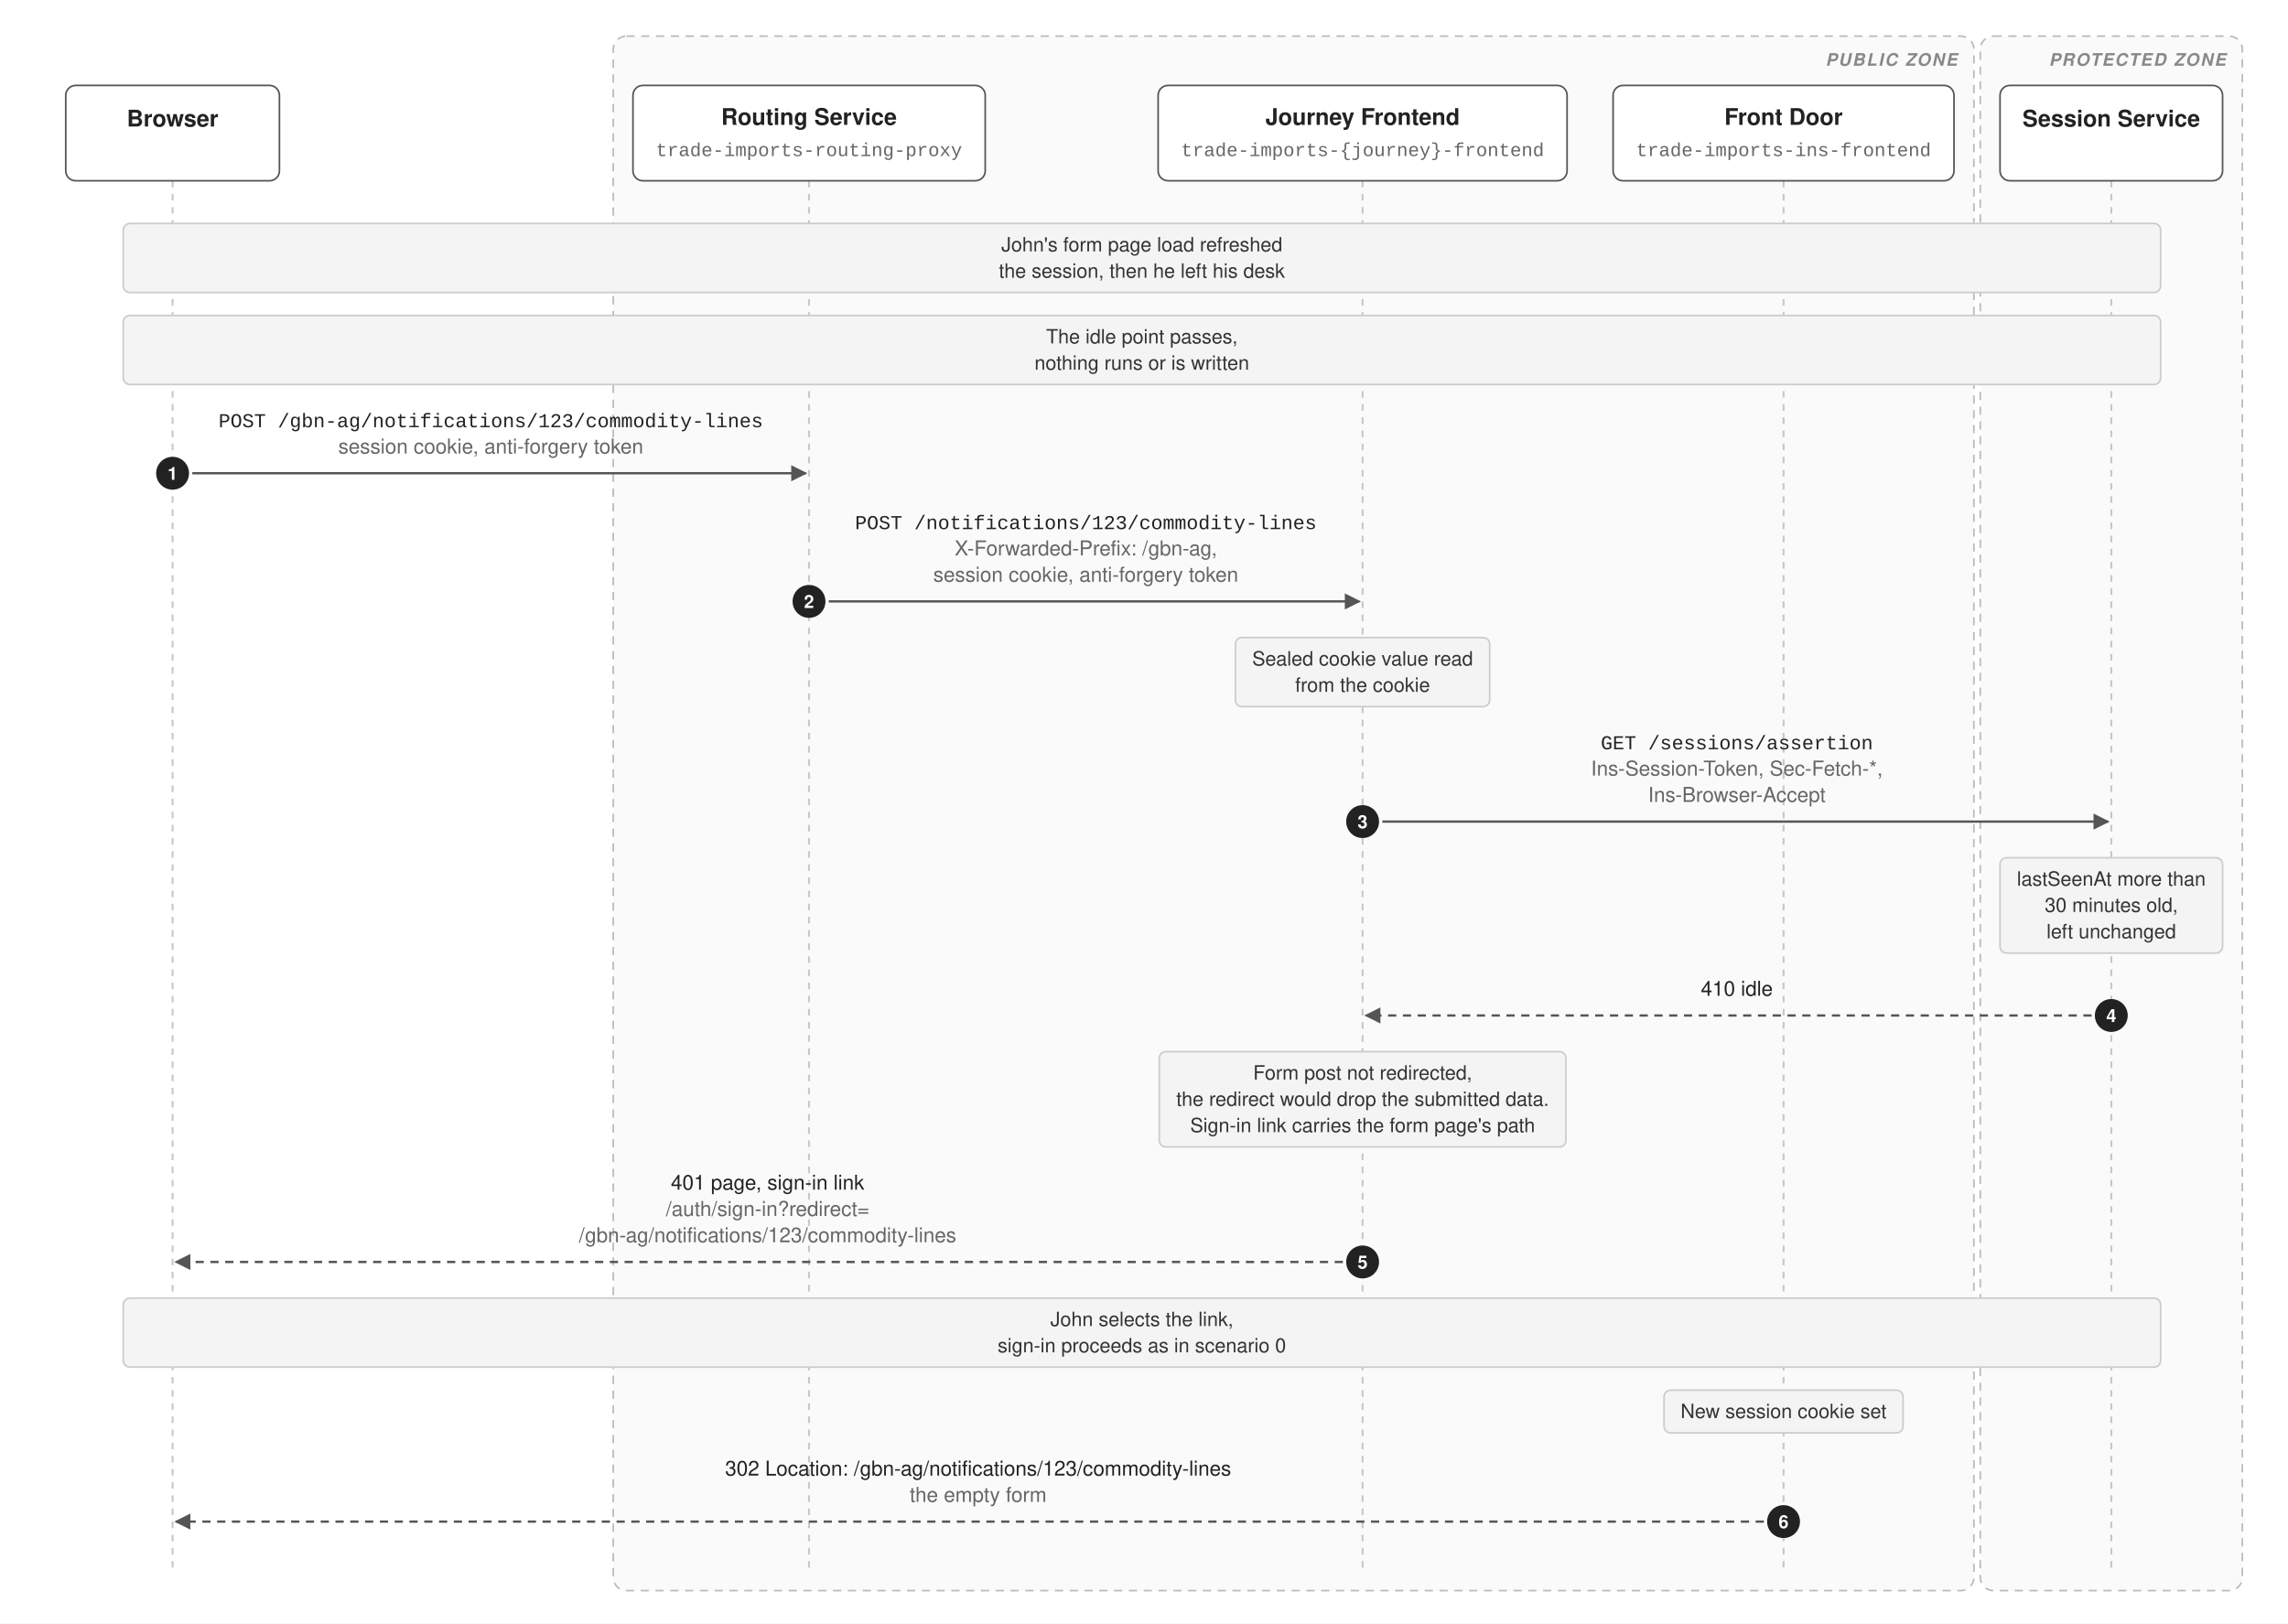
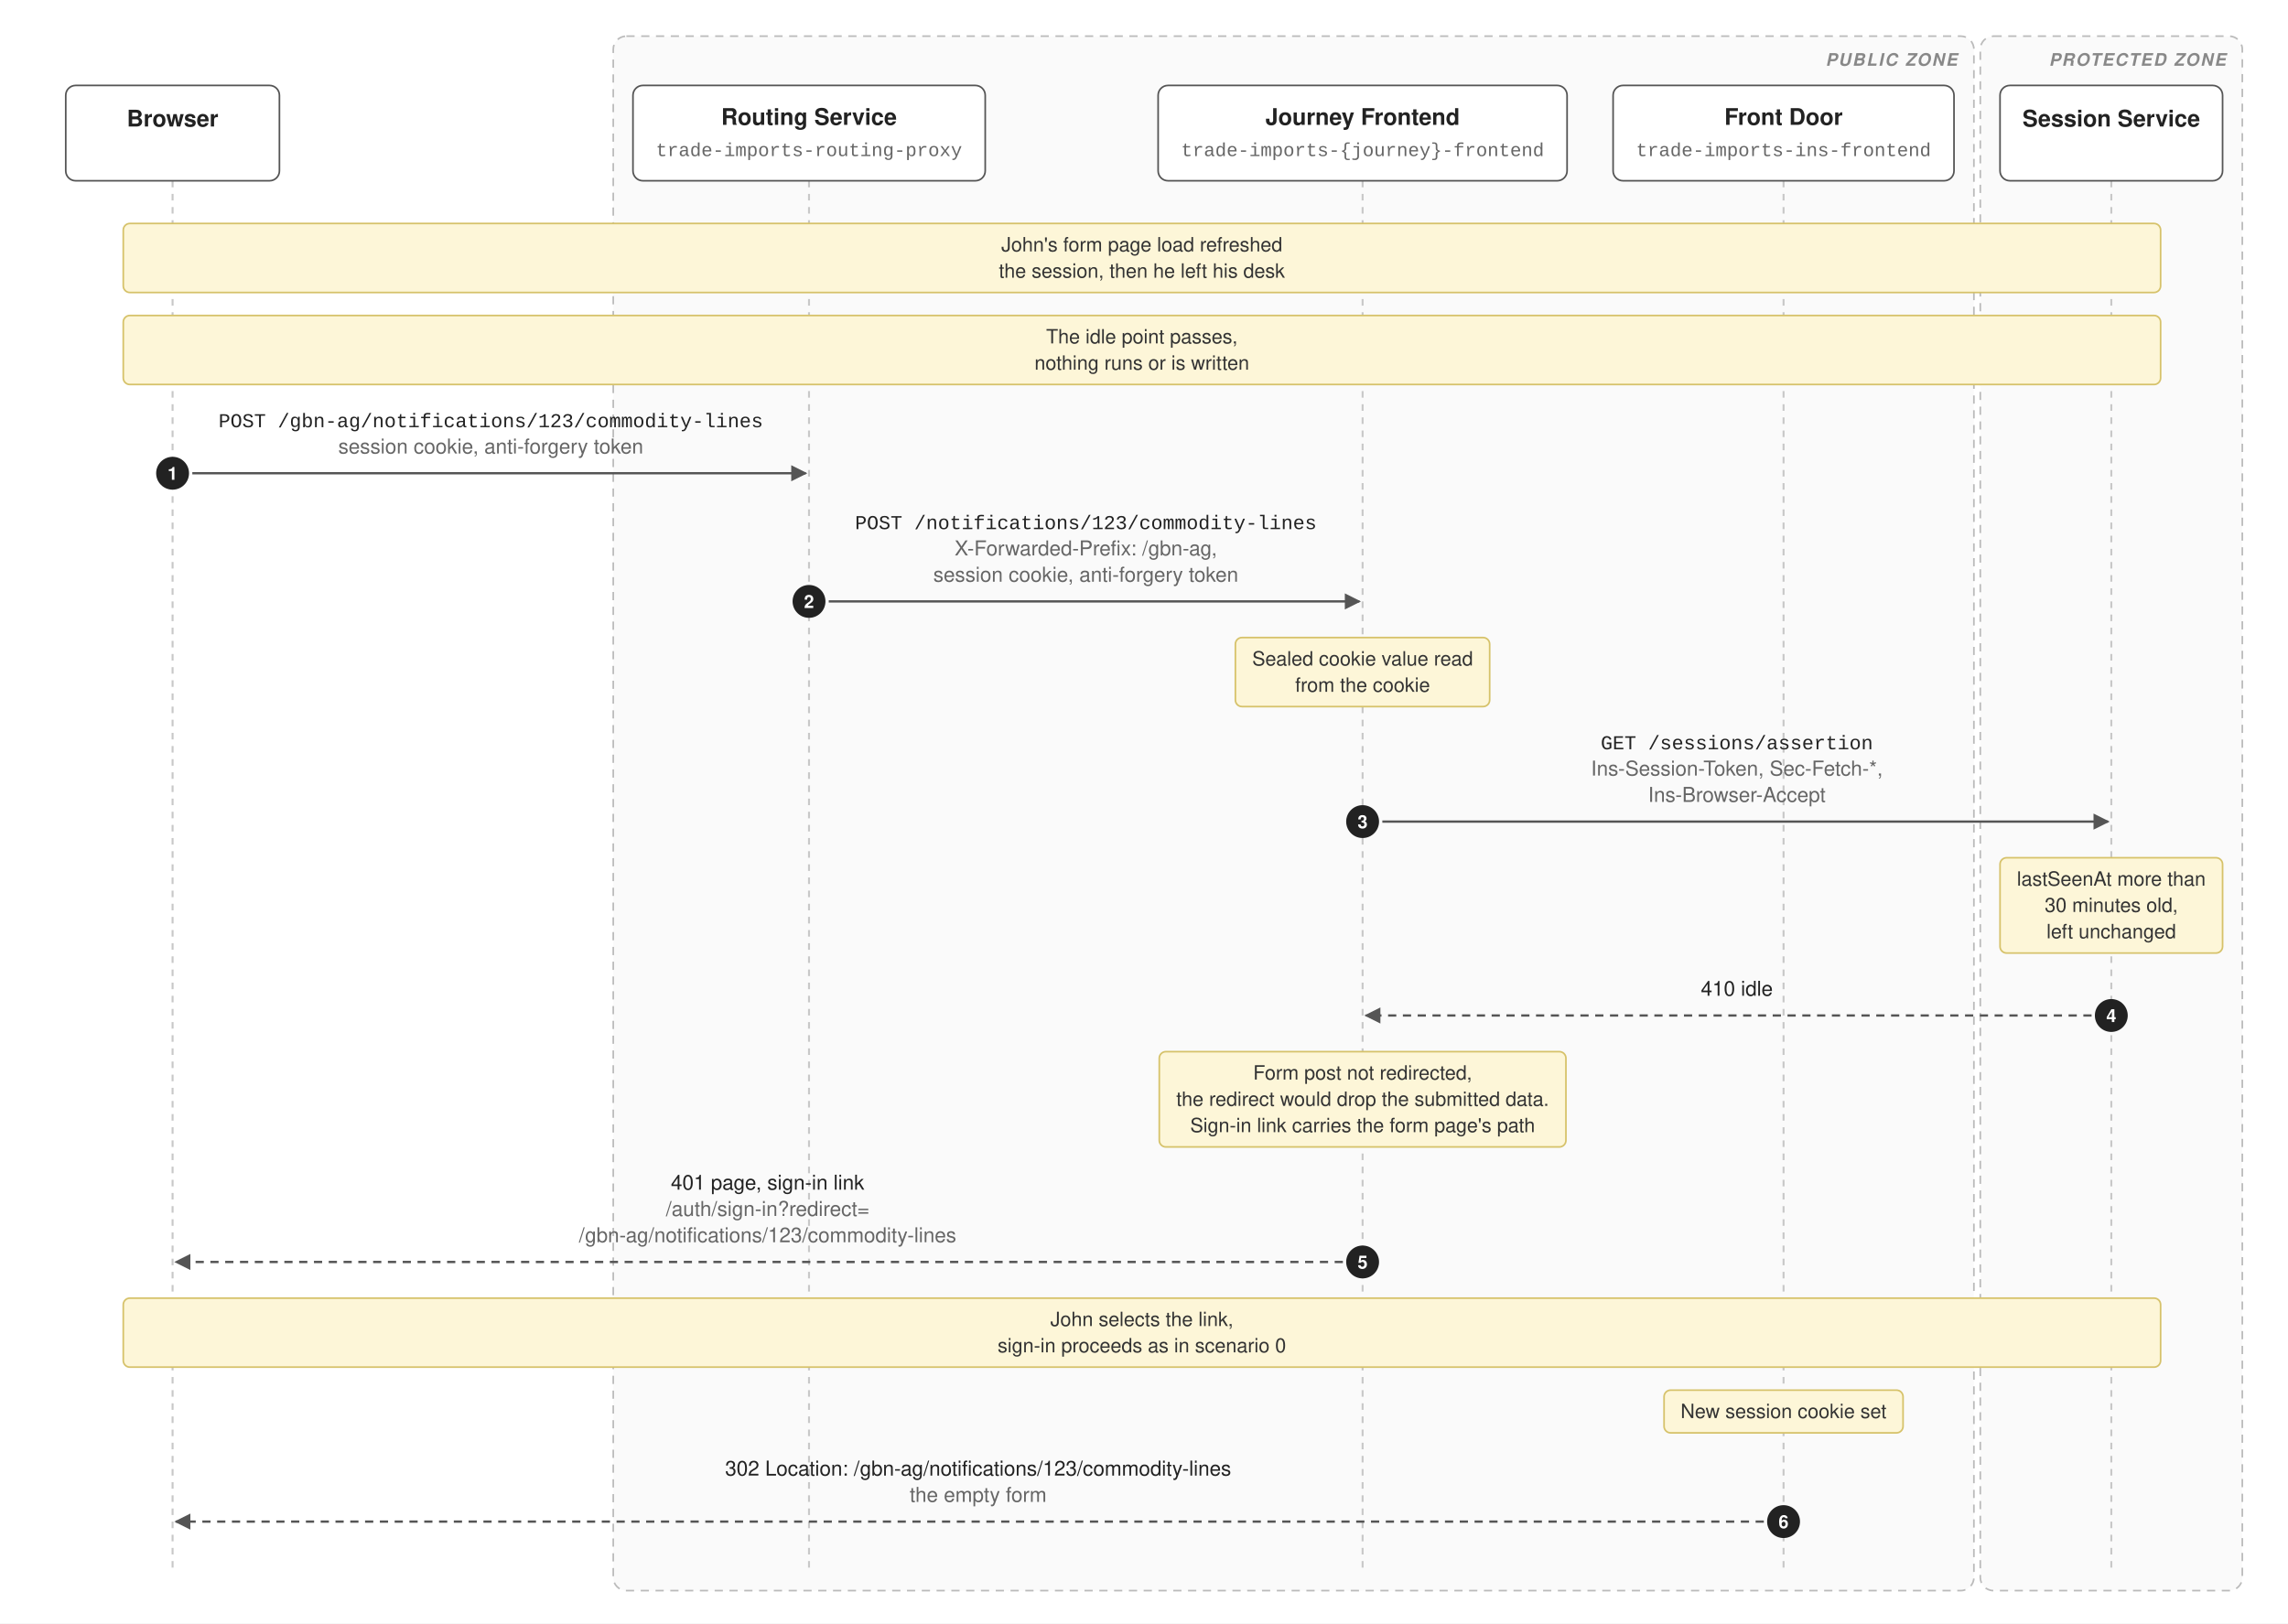
<svg xmlns="http://www.w3.org/2000/svg" viewBox="0 0 1392 988" width="1392" height="988" font-family="Helvetica Neue, Helvetica, Arial, sans-serif">
  <defs>
    <marker id="arw" viewBox="0 0 10 10" refX="9" refY="5" markerWidth="7" markerHeight="7" orient="auto-start-reverse">
      <path d="M 0 0 L 10 5 L 0 10 z" fill="#555555" />
    </marker>
  </defs>
  <rect x="0" y="0" width="1392" height="988" fill="#ffffff" />
  <rect x="373.1" y="22" width="827.8" height="946" rx="8" fill="#fafafa" stroke="#bbbbbb" stroke-dasharray="5 4" />
  <text x="1190.8" y="40" font-size="10.5" fill="#888888" text-anchor="end" font-weight="700" font-style="italic" letter-spacing="0.09em">PUBLIC ZONE</text>
  <rect x="1204.8" y="22" width="159.4" height="946" rx="8" fill="#fafafa" stroke="#bbbbbb" stroke-dasharray="5 4" />
  <text x="1354.2" y="40" font-size="10.5" fill="#888888" text-anchor="end" font-weight="700" font-style="italic" letter-spacing="0.09em">PROTECTED ZONE</text>
  <line x1="105" y1="110" x2="105" y2="958" stroke="#c8c8c8" stroke-width="1.2" stroke-dasharray="4 4" />
  <rect x="40" y="52" width="130" height="58" rx="6" fill="#ffffff" stroke="#555555" />
  <text x="105" y="77" font-size="14" fill="#222222" text-anchor="middle" font-weight="700">Browser</text>
  <line x1="492.2" y1="110" x2="492.2" y2="958" stroke="#c8c8c8" stroke-width="1.2" stroke-dasharray="4 4" />
  <rect x="385.1" y="52" width="214.3" height="58" rx="6" fill="#ffffff" stroke="#555555" />
  <text x="492.2" y="76" font-size="14" fill="#222222" text-anchor="middle" font-weight="700">Routing Service</text>
  <text x="492.2" y="95" font-size="11.5" fill="#666666" text-anchor="middle" font-family="Menlo, Consolas, Courier New, monospace">trade-imports-routing-proxy</text>
  <line x1="829" y1="110" x2="829" y2="958" stroke="#c8c8c8" stroke-width="1.2" stroke-dasharray="4 4" />
  <rect x="704.6" y="52" width="248.8" height="58" rx="6" fill="#ffffff" stroke="#555555" />
  <text x="829" y="76" font-size="14" fill="#222222" text-anchor="middle" font-weight="700">Journey Frontend</text>
  <text x="829" y="95" font-size="11.5" fill="#666666" text-anchor="middle" font-family="Menlo, Consolas, Courier New, monospace">trade-imports-{journey}-frontend</text>
  <line x1="1085.1" y1="110" x2="1085.1" y2="958" stroke="#c8c8c8" stroke-width="1.2" stroke-dasharray="4 4" />
  <rect x="981.4" y="52" width="207.4" height="58" rx="6" fill="#ffffff" stroke="#555555" />
  <text x="1085.1" y="76" font-size="14" fill="#222222" text-anchor="middle" font-weight="700">Front Door</text>
  <text x="1085.1" y="95" font-size="11.5" fill="#666666" text-anchor="middle" font-family="Menlo, Consolas, Courier New, monospace">trade-imports-ins-frontend</text>
  <line x1="1284.5" y1="110" x2="1284.5" y2="958" stroke="#c8c8c8" stroke-width="1.2" stroke-dasharray="4 4" />
  <rect x="1216.8" y="52" width="135.4" height="58" rx="6" fill="#ffffff" stroke="#555555" />
  <text x="1284.5" y="77" font-size="14" fill="#222222" text-anchor="middle" font-weight="700">Session Service</text>
-   <rect x="75" y="136" width="1239.5" height="42" rx="4" fill="#f4f4f4" stroke="#cccccc" />
+   <rect x="75" y="136" width="1239.5" height="42" rx="4" fill="#fdf6d8" stroke="#d6c26a" />
  <text x="694.7" y="153" font-size="12" fill="#333333" text-anchor="middle">John's form page load refreshed</text>
  <text x="694.7" y="169" font-size="12" fill="#333333" text-anchor="middle">the session, then he left his desk</text>
-   <rect x="75" y="192" width="1239.5" height="42" rx="4" fill="#f4f4f4" stroke="#cccccc" />
+   <rect x="75" y="192" width="1239.5" height="42" rx="4" fill="#fdf6d8" stroke="#d6c26a" />
  <text x="694.7" y="209" font-size="12" fill="#333333" text-anchor="middle">The idle point passes,</text>
  <text x="694.7" y="225" font-size="12" fill="#333333" text-anchor="middle">nothing runs or is written</text>
  <text x="298.6" y="260" font-size="12" fill="#222222" text-anchor="middle" font-family="Menlo, Consolas, Courier New, monospace">POST /gbn-ag/notifications/123/commodity-lines</text>
  <text x="298.6" y="276" font-size="12.5" fill="#666666" text-anchor="middle">session cookie, anti-forgery token</text>
  <line x1="117" y1="288" x2="490.2" y2="288" stroke="#555555" stroke-width="1.4" marker-end="url(#arw)" />
  <circle cx="105" cy="288" r="10" fill="#222222" />
  <text x="105" y="292" font-size="11" fill="#ffffff" text-anchor="middle" font-weight="700">1</text>
  <text x="660.6" y="322" font-size="12" fill="#222222" text-anchor="middle" font-family="Menlo, Consolas, Courier New, monospace">POST /notifications/123/commodity-lines</text>
  <text x="660.6" y="338" font-size="12.5" fill="#666666" text-anchor="middle">X-Forwarded-Prefix: /gbn-ag,</text>
  <text x="660.6" y="354" font-size="12.5" fill="#666666" text-anchor="middle">session cookie, anti-forgery token</text>
  <line x1="504.2" y1="366" x2="827" y2="366" stroke="#555555" stroke-width="1.4" marker-end="url(#arw)" />
  <circle cx="492.2" cy="366" r="10" fill="#222222" />
  <text x="492.2" y="370" font-size="11" fill="#ffffff" text-anchor="middle" font-weight="700">2</text>
-   <rect x="751.6" y="388" width="154.7" height="42" rx="4" fill="#f4f4f4" stroke="#cccccc" />
+   <rect x="751.6" y="388" width="154.7" height="42" rx="4" fill="#fdf6d8" stroke="#d6c26a" />
  <text x="829" y="405" font-size="12" fill="#333333" text-anchor="middle">Sealed cookie value read</text>
  <text x="829" y="421" font-size="12" fill="#333333" text-anchor="middle">from the cookie</text>
  <text x="1056.7" y="456" font-size="12" fill="#222222" text-anchor="middle" font-family="Menlo, Consolas, Courier New, monospace">GET /sessions/assertion</text>
  <text x="1056.7" y="472" font-size="12.5" fill="#666666" text-anchor="middle">Ins-Session-Token, Sec-Fetch-*,</text>
  <text x="1056.7" y="488" font-size="12.5" fill="#666666" text-anchor="middle">Ins-Browser-Accept</text>
  <line x1="841" y1="500" x2="1282.5" y2="500" stroke="#555555" stroke-width="1.4" marker-end="url(#arw)" />
  <circle cx="829" cy="500" r="10" fill="#222222" />
  <text x="829" y="504" font-size="11" fill="#ffffff" text-anchor="middle" font-weight="700">3</text>
-   <rect x="1216.8" y="522" width="135.4" height="58" rx="4" fill="#f4f4f4" stroke="#cccccc" />
+   <rect x="1216.8" y="522" width="135.4" height="58" rx="4" fill="#fdf6d8" stroke="#d6c26a" />
  <text x="1284.5" y="539" font-size="12" fill="#333333" text-anchor="middle">lastSeenAt more than</text>
  <text x="1284.5" y="555" font-size="12" fill="#333333" text-anchor="middle">30 minutes old,</text>
  <text x="1284.5" y="571" font-size="12" fill="#333333" text-anchor="middle">left unchanged</text>
  <text x="1056.7" y="606" font-size="12.5" fill="#222222" text-anchor="middle">410 idle</text>
  <line x1="1272.5" y1="618" x2="831" y2="618" stroke="#555555" stroke-width="1.4" stroke-dasharray="5 4" marker-end="url(#arw)" />
  <circle cx="1284.5" cy="618" r="10" fill="#222222" />
  <text x="1284.5" y="622" font-size="11" fill="#ffffff" text-anchor="middle" font-weight="700">4</text>
-   <rect x="705.3" y="640" width="247.4" height="58" rx="4" fill="#f4f4f4" stroke="#cccccc" />
+   <rect x="705.3" y="640" width="247.4" height="58" rx="4" fill="#fdf6d8" stroke="#d6c26a" />
  <text x="829" y="657" font-size="12" fill="#333333" text-anchor="middle">Form post not redirected,</text>
  <text x="829" y="673" font-size="12" fill="#333333" text-anchor="middle">the redirect would drop the submitted data.</text>
  <text x="829" y="689" font-size="12" fill="#333333" text-anchor="middle">Sign-in link carries the form page's path</text>
  <text x="467" y="724" font-size="12.5" fill="#222222" text-anchor="middle">401 page, sign-in link</text>
  <text x="467" y="740" font-size="12.5" fill="#666666" text-anchor="middle">/auth/sign-in?redirect=</text>
  <text x="467" y="756" font-size="12.5" fill="#666666" text-anchor="middle">/gbn-ag/notifications/123/commodity-lines</text>
  <line x1="817" y1="768" x2="107" y2="768" stroke="#555555" stroke-width="1.4" stroke-dasharray="5 4" marker-end="url(#arw)" />
  <circle cx="829" cy="768" r="10" fill="#222222" />
  <text x="829" y="772" font-size="11" fill="#ffffff" text-anchor="middle" font-weight="700">5</text>
-   <rect x="75" y="790" width="1239.5" height="42" rx="4" fill="#f4f4f4" stroke="#cccccc" />
+   <rect x="75" y="790" width="1239.5" height="42" rx="4" fill="#fdf6d8" stroke="#d6c26a" />
  <text x="694.7" y="807" font-size="12" fill="#333333" text-anchor="middle">John selects the link,</text>
  <text x="694.7" y="823" font-size="12" fill="#333333" text-anchor="middle">sign-in proceeds as in scenario 0</text>
-   <rect x="1012.4" y="846" width="145.4" height="26" rx="4" fill="#f4f4f4" stroke="#cccccc" />
+   <rect x="1012.4" y="846" width="145.4" height="26" rx="4" fill="#fdf6d8" stroke="#d6c26a" />
  <text x="1085.1" y="863" font-size="12" fill="#333333" text-anchor="middle">New session cookie set</text>
  <text x="595.1" y="898" font-size="12.5" fill="#222222" text-anchor="middle">302 Location: /gbn-ag/notifications/123/commodity-lines</text>
  <text x="595.1" y="914" font-size="12.5" fill="#666666" text-anchor="middle">the empty form</text>
  <line x1="1073.1" y1="926" x2="107" y2="926" stroke="#555555" stroke-width="1.4" stroke-dasharray="5 4" marker-end="url(#arw)" />
  <circle cx="1085.1" cy="926" r="10" fill="#222222" />
  <text x="1085.1" y="930" font-size="11" fill="#ffffff" text-anchor="middle" font-weight="700">6</text>
</svg>
